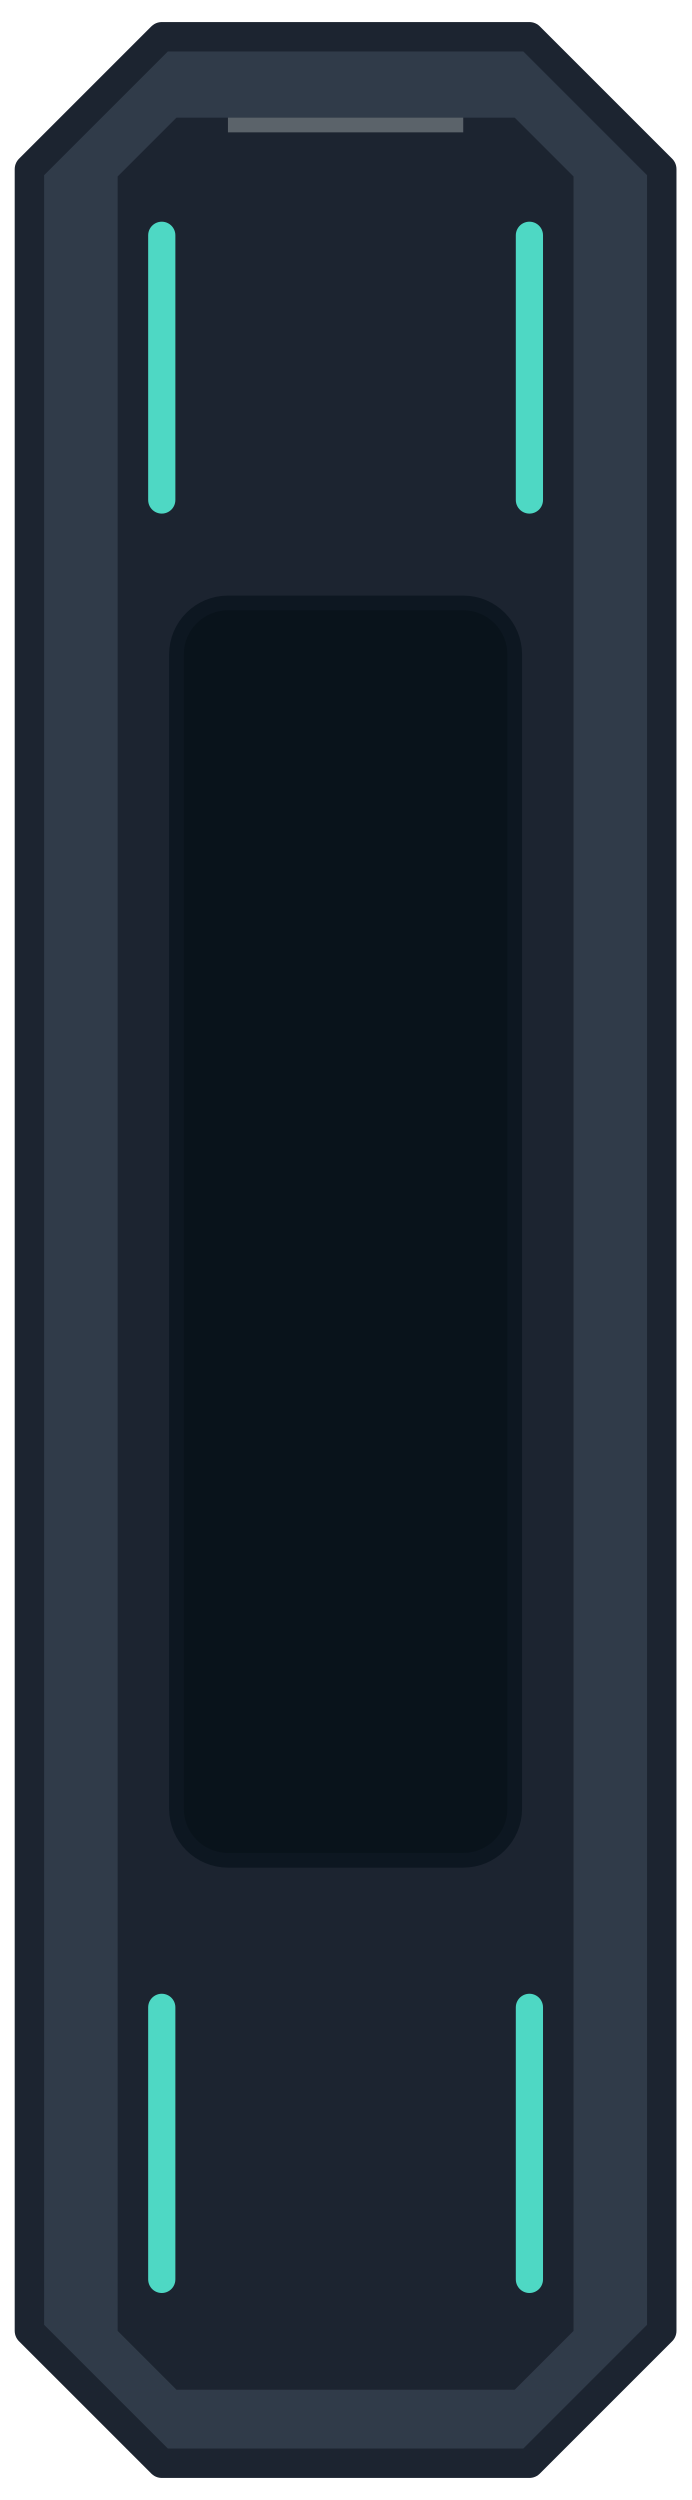
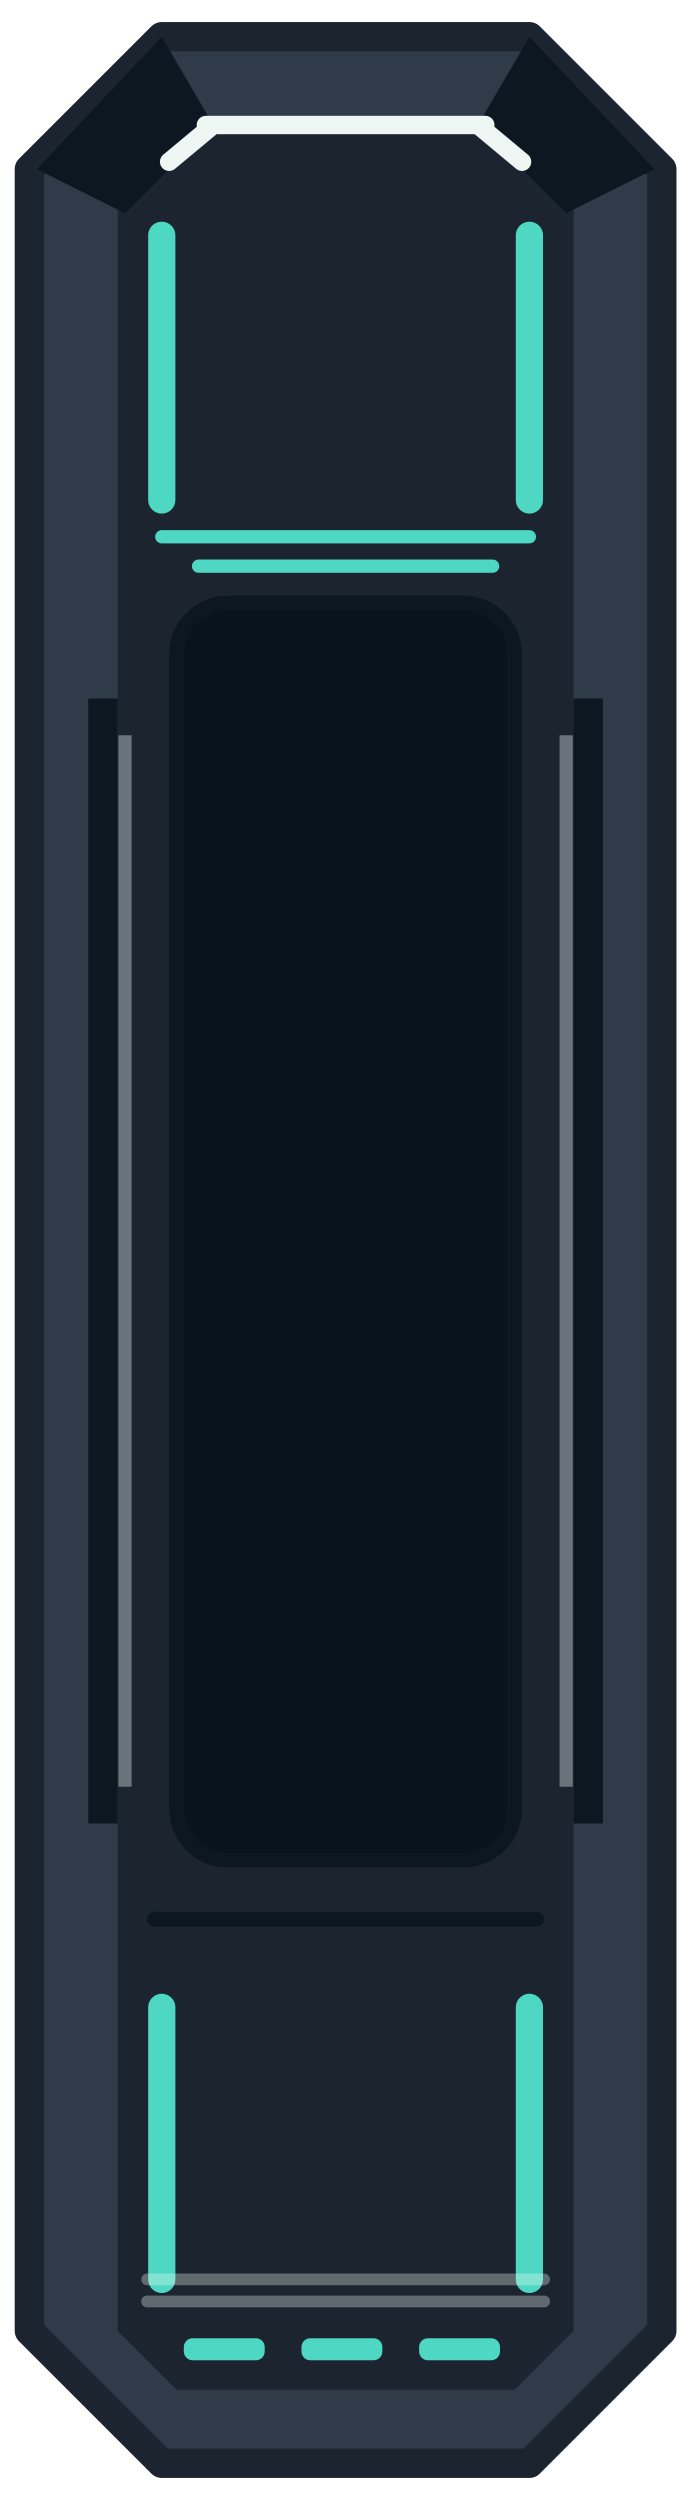
- <svg xmlns="http://www.w3.org/2000/svg" viewBox="0 0 94 340" role="img" aria-label="CARTDECK universal sideways cartridge spine">
-   <path data-cd-fill="chassis" fill="#303B49" data-cd-stroke="secondary" stroke="#1C2430" d="M22 5H72L90 23V317L72 335H22L4 317V23Z" stroke-width="4" stroke-linejoin="round" />
-   <path data-cd-fill="secondary" fill="#1C2430" stroke="none" d="M24 16H70L78 24V317L70 325H24L16 317V24Z" />
-   <path fill="none" data-cd-stroke="accent" stroke="#4ED8C4" d="M22 32V68M72 32V68M22 273V310M72 273V310" stroke-width="3.7" stroke-linecap="round" />
-   <rect data-cd-fill="glass" fill="#09131B" data-cd-stroke="bezel" stroke="#0D1721" x="24" y="82" width="46" height="171" rx="7" stroke-width="2" />
-   <path fill="none" data-cd-stroke="onChassis" stroke="#EDF6F2" d="M31 17H63" stroke-width="2" stroke-opacity=".3" />
+ <svg xmlns="http://www.w3.org/2000/svg" viewBox="0 0 94 340" role="img" aria-label="CARTDECK Arc-Rail machined cartridge spine candidate v0.5.2">
+   <path id="cd-spine-outer" d="M22 5H72L90 23V317L72 335H22L4 317V23Z" stroke-width="4" stroke-linejoin="round" data-cd-fill="chassis" fill="#303B49" data-cd-stroke="secondary" stroke="#1C2430" />
+   <path id="cd-spine-inset" d="M24 16H70L78 24V317L70 325H24L16 317V24Z" data-cd-fill="secondary" fill="#1C2430" stroke="none" />
+   <path id="cd-spine-shoulder-facets" d="M5 23L22 5L29 17L17 29Z M89 23L72 5L65 17L77 29Z" data-cd-fill="bezel" fill="#0D1721" stroke="none" />
+   <path id="cd-spine-crest" d="M28 17H66M23 22L29 17M71 22L65 17" stroke-width="2.5" stroke-linecap="round" fill="none" data-cd-stroke="onChassis" stroke="#EDF6F2" />
+   <path id="cd-spine-rails" d="M22 32V68M72 32V68M22 273V310M72 273V310" stroke-width="3.7" stroke-linecap="round" fill="none" data-cd-stroke="accent" stroke="#4ED8C4" />
+   <path id="cd-spine-hardware-track" d="M14 97V246M80 97V246" stroke-width="4" stroke-linecap="square" fill="none" data-cd-stroke="bezel" stroke="#0D1721" />
+   <path id="cd-spine-satin-highlights" d="M17 100V243M77 100V243" stroke-width="1.8" stroke-opacity=".38" fill="none" data-cd-stroke="onChassis" stroke="#EDF6F2" />
+   <path id="cd-spine-crest-grooves" d="M22 73H72M27 77H67" stroke-width="1.8" stroke-linecap="round" fill="none" data-cd-stroke="accent" stroke="#4ED8C4" />
+   <rect id="cd-spine-label-window" x="24" y="82" width="46" height="171" rx="7" stroke-width="2" data-cd-fill="glass" fill="#09131B" data-cd-stroke="bezel" stroke="#0D1721" />
+   <path id="cd-spine-panel-seam" d="M21 261H73" stroke-width="2.0" stroke-linecap="round" fill="none" data-cd-stroke="bezel" stroke="#0D1721" />
+   <path id="cd-spine-lower-inlay" d="M20 310H74M20 313H74" stroke-width="1.6" stroke-opacity=".33" stroke-linecap="round" fill="none" data-cd-stroke="onChassis" stroke="#EDF6F2" />
+   <rect id="cd-spine-marker-one" x="25" y="318" width="11" height="3" rx="1.2" data-cd-fill="accent" fill="#4ED8C4" stroke="none" />
+   <rect id="cd-spine-marker-two" x="41" y="318" width="11" height="3" rx="1.2" data-cd-fill="accent" fill="#4ED8C4" stroke="none" />
+   <rect id="cd-spine-marker-three" x="57" y="318" width="11" height="3" rx="1.2" data-cd-fill="accent" fill="#4ED8C4" stroke="none" />
</svg>
